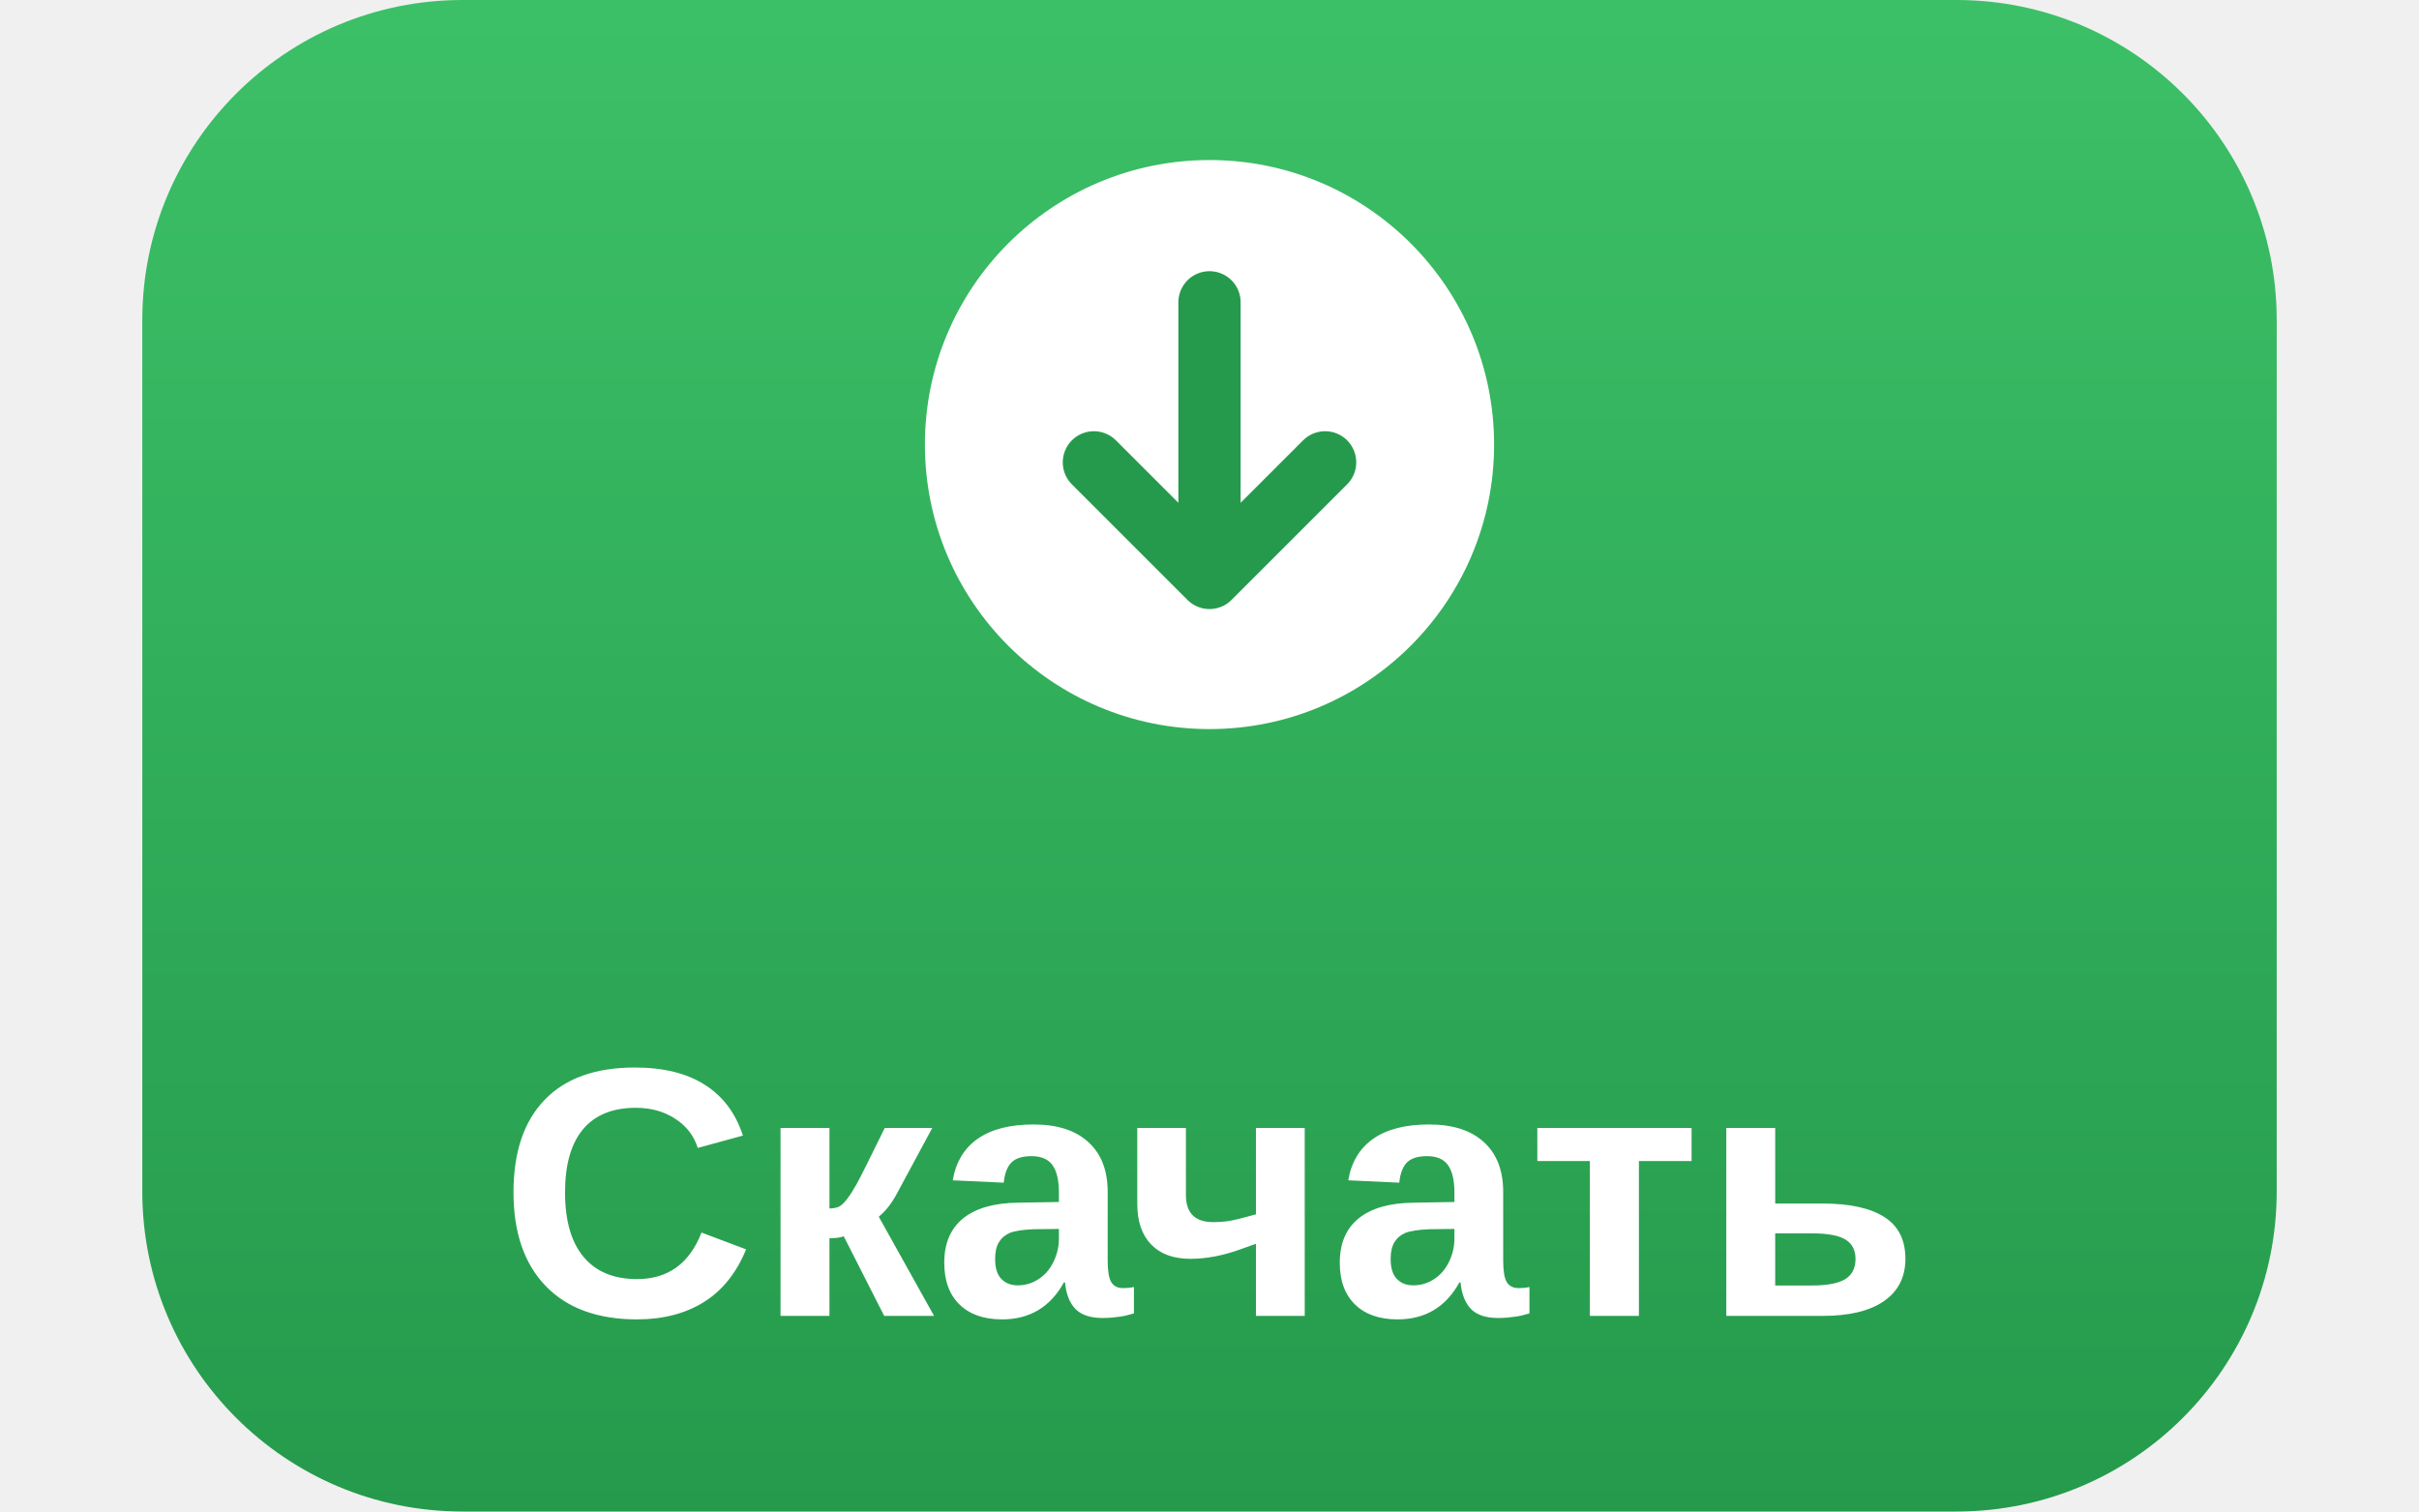
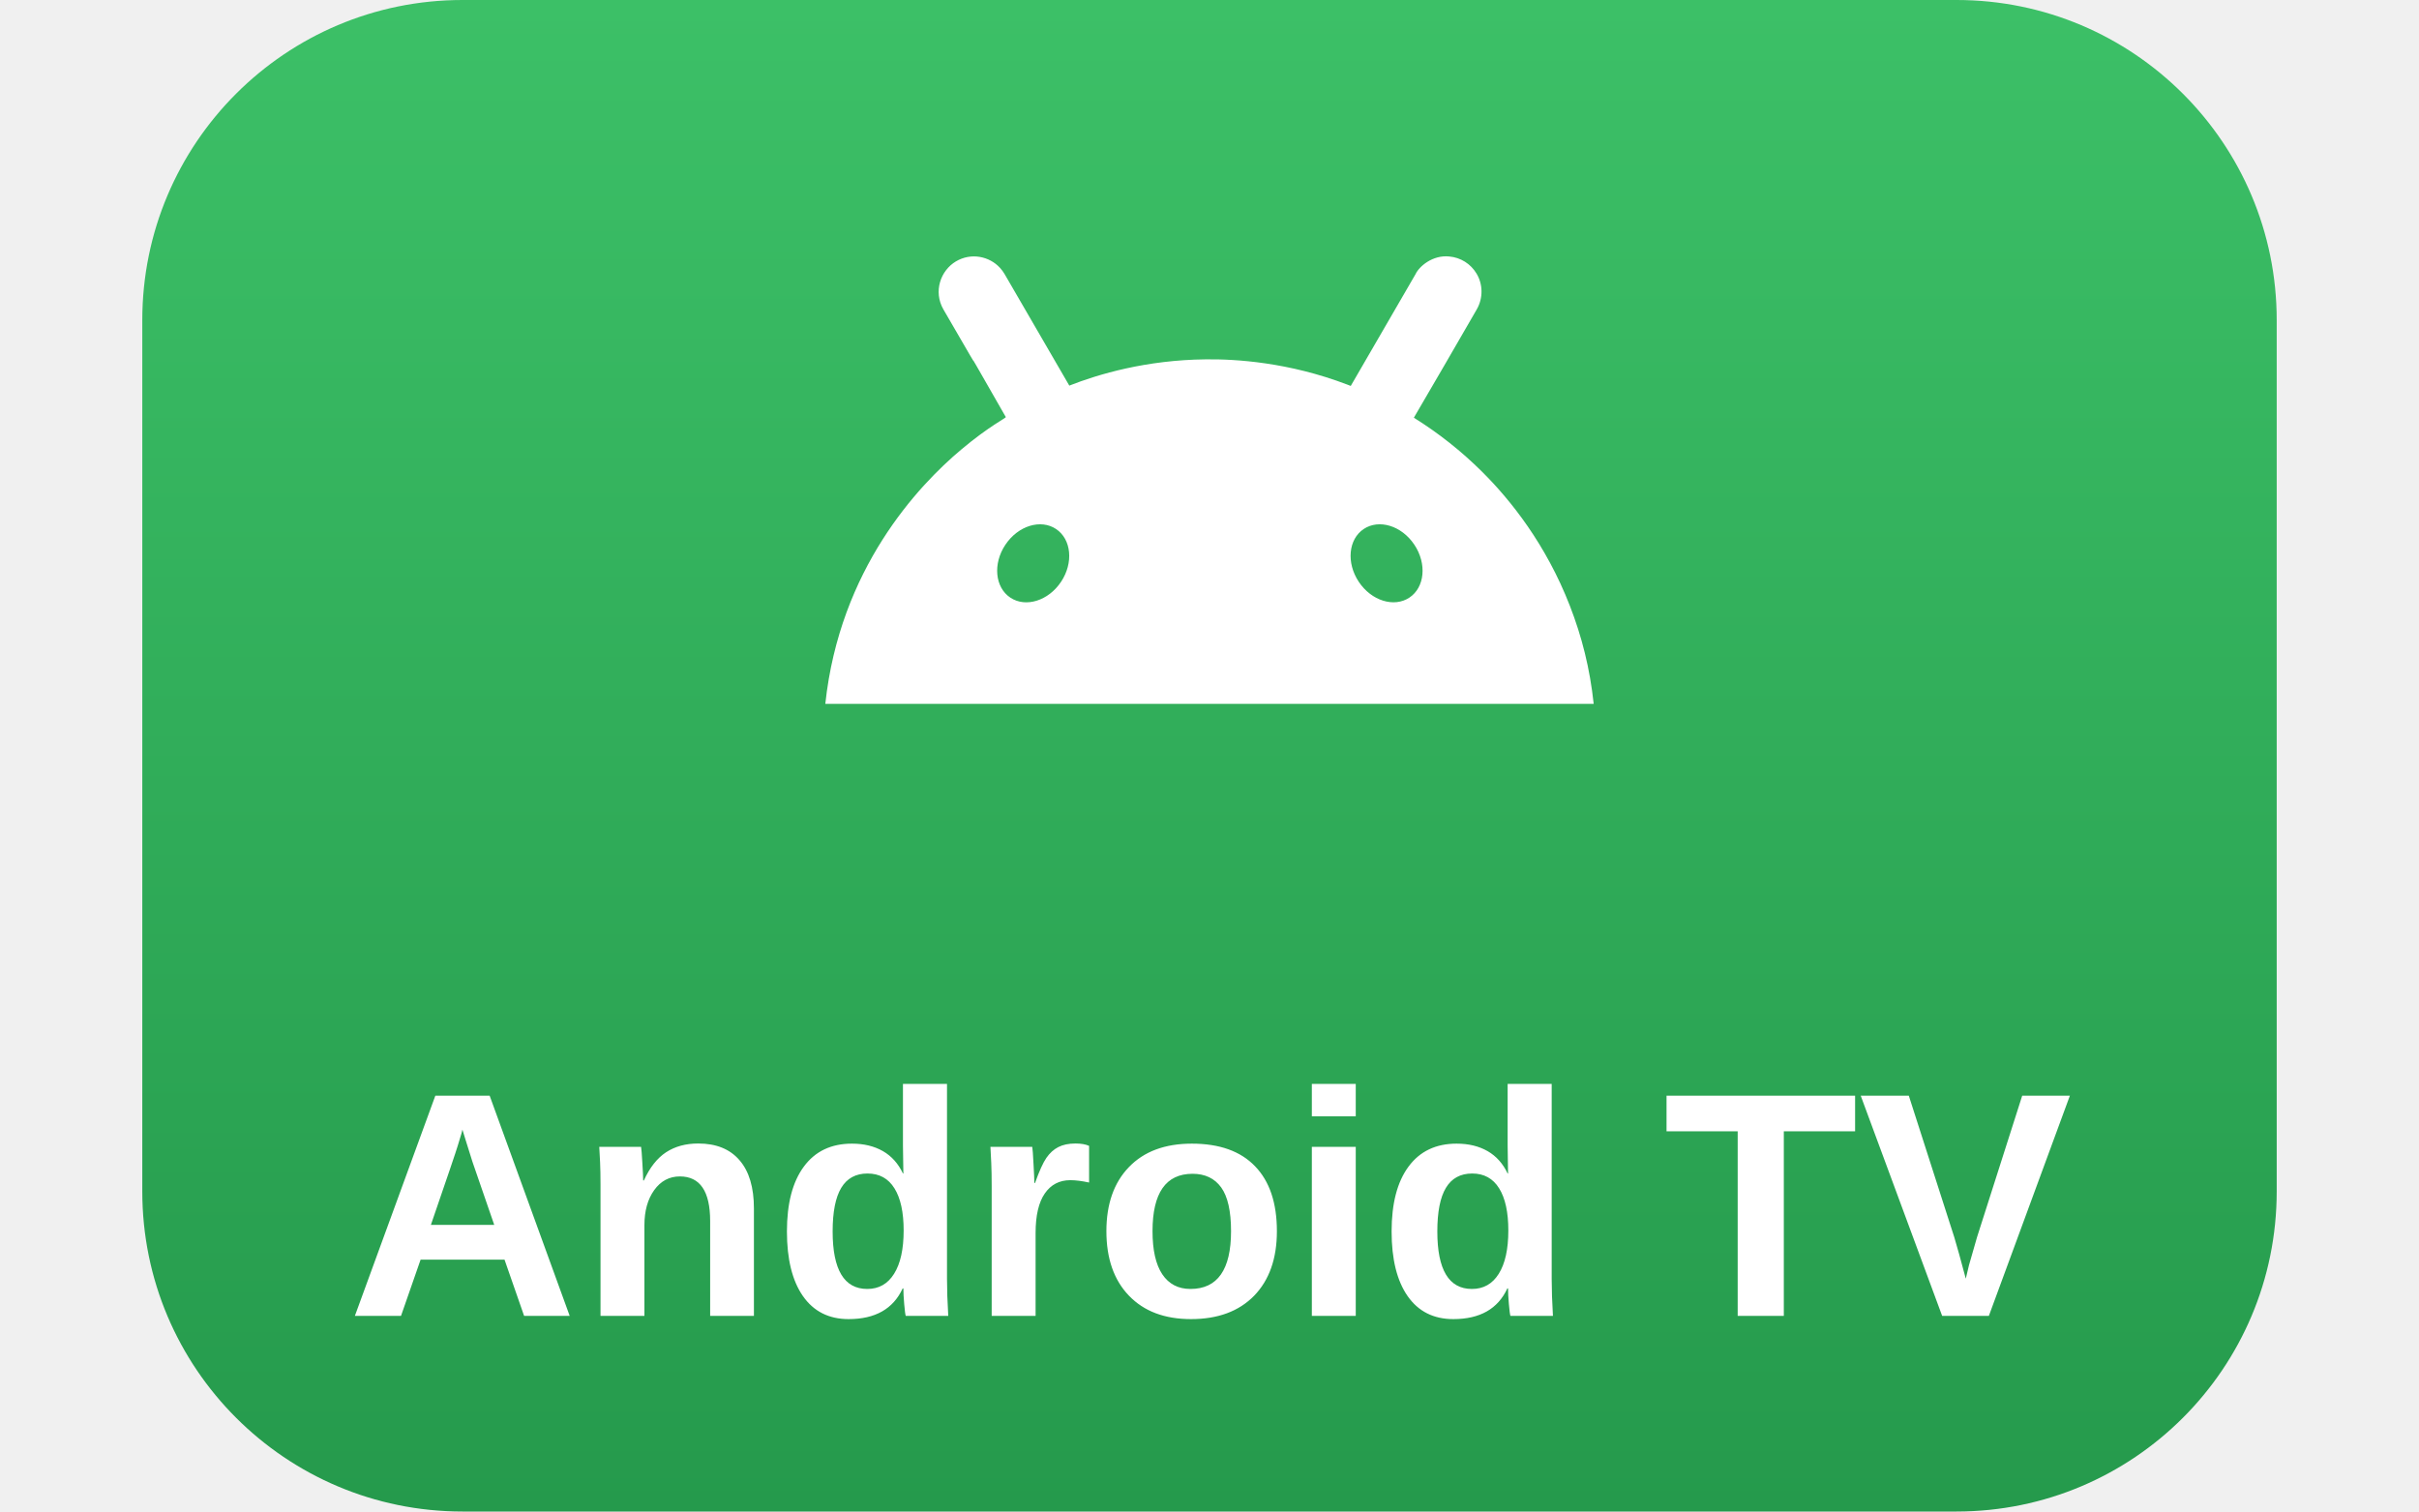
- <svg xmlns="http://www.w3.org/2000/svg" width="272" height="170" viewBox="-16 0 272 170" role="img" aria-label="Скачать APK">
+ <svg xmlns="http://www.w3.org/2000/svg" width="272" height="170" viewBox="-16 0 272 170" role="img" aria-label="Скачать для Android TV">
  <defs>
    <linearGradient id="bg" x1="0" y1="0" x2="0" y2="1">
      <stop offset="0" stop-color="#3CC067" />
      <stop offset="1" stop-color="#259A4C" />
    </linearGradient>
  </defs>
  <rect width="240" height="170" rx="36" fill="url(#bg)" />
-   <circle cx="120" cy="50" r="32" fill="#FFFFFF" />
-   <path d="M120 34 V63 M107 52 L120 65 L133 52" fill="none" stroke="#259A4C" stroke-width="7" stroke-linecap="round" stroke-linejoin="round" />
-   <text x="120" y="148" text-anchor="middle" font-family="Segoe UI, Helvetica Neue, Arial, sans-serif" font-size="40" font-weight="700" fill="#FFFFFF">Скачать</text>
+   <path transform="translate(76.8 10.8) scale(3.6)" d="M18.439 5.559c-.675 1.166-1.352 2.332-2.027 3.498-.037-.015-.074-.029-.111-.043-1.825-.696-3.484-.8-4.42-.787-1.855.018-3.354.464-4.26.82-.084-.149-1.753-3.021-2.022-3.486a1.145 1.145 0 0 0-.141-.191c-.331-.364-.905-.486-1.379-.203-.475.282-.714.936-.389 1.502 1.947 3.37-.097-.216 1.947 3.359.017.031-.495.264-1.393 1.018C2.899 12.176.452 14.772 0 18.99h24c-.119-1.111-.369-2.099-.746-3.068-.744-1.912-1.843-3.293-2.74-4.184a12.105 12.105 0 0 0-2.131-1.688c.659-1.122 1.312-2.256 1.965-3.385.208-.361.189-.796-.008-1.119a1.1 1.1 0 0 0-.852-.533c-.522-.054-.939.313-1.049.545zm-.039 8.461c.394.593.324 1.331-.156 1.65-.48.32-1.188.099-1.582-.494-.394-.593-.324-1.331.156-1.65.473-.315 1.181-.109 1.582.494zM7.207 13.527c.48.32.551 1.058.156 1.65-.394.593-1.104.814-1.584.494-.48-.32-.55-1.058-.156-1.65.401-.602 1.109-.811 1.584-.494z" fill="#FFFFFF" />
+   <text x="120" y="148" text-anchor="middle" font-family="Segoe UI, Helvetica Neue, Arial, sans-serif" font-size="36" font-weight="700" fill="#FFFFFF">Android TV</text>
</svg>
